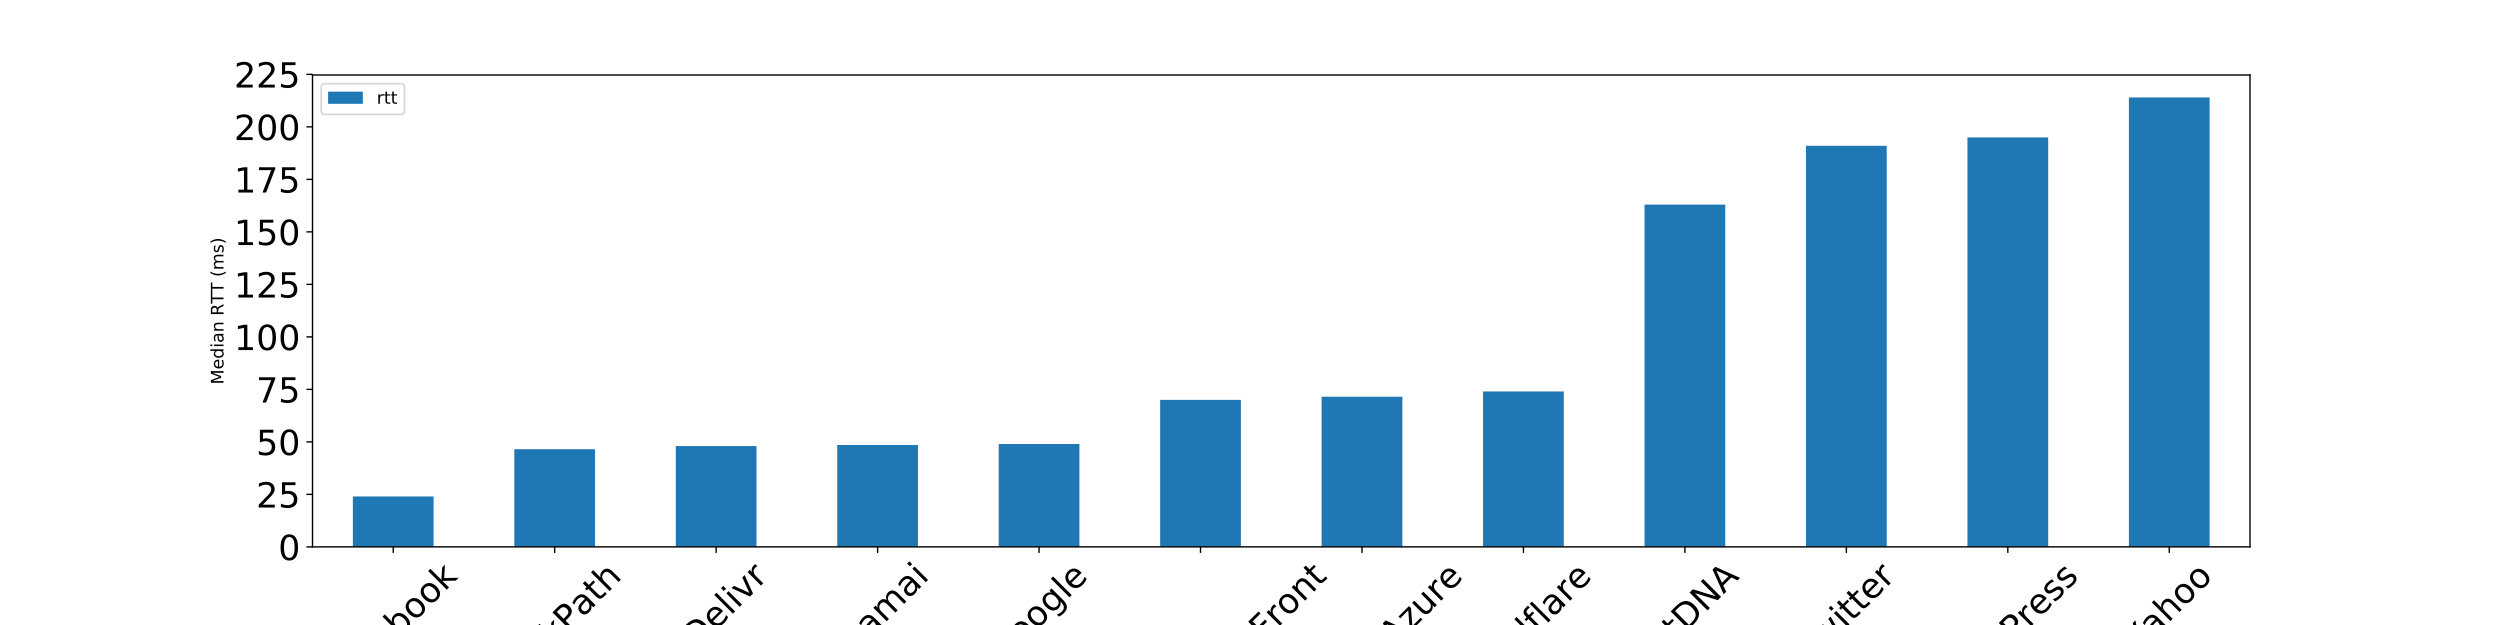
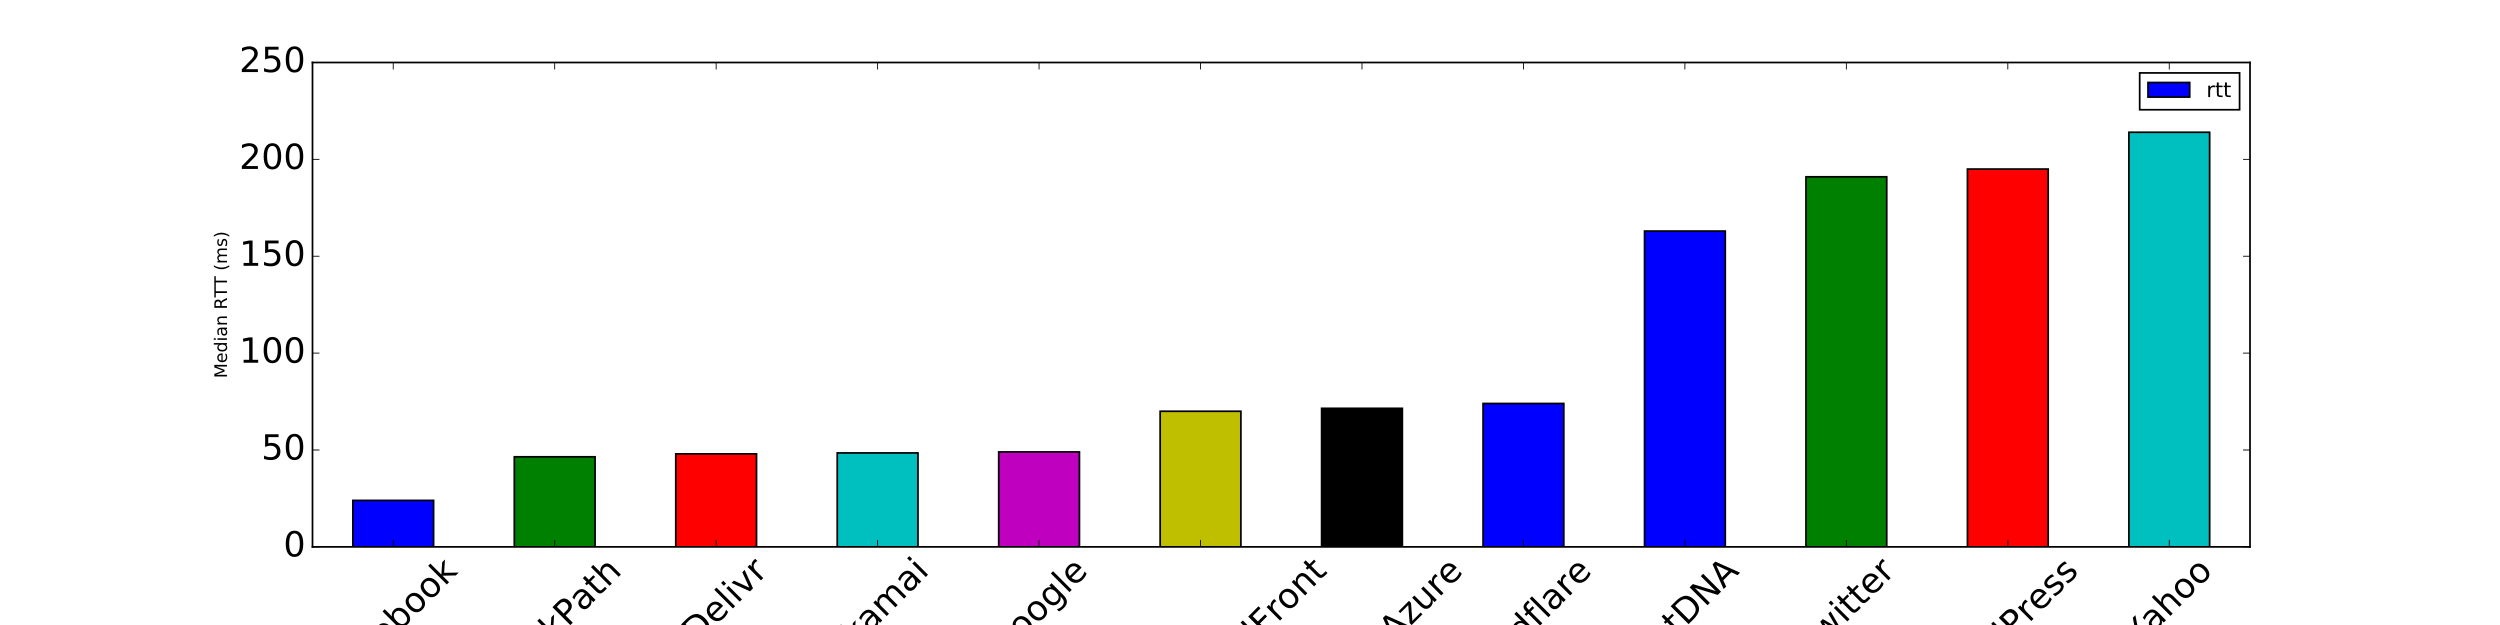
<svg xmlns="http://www.w3.org/2000/svg" xmlns:xlink="http://www.w3.org/1999/xlink" height="360pt" version="1.1" viewBox="0 0 1440 360" width="1440pt">
  <defs>
    <style type="text/css">
*{stroke-linecap:butt;stroke-linejoin:round;}
  </style>
  </defs>
  <g id="figure_1">
    <g id="patch_1">
      <path d="M 0 360  L 1440 360  L 1440 0  L 0 0  z " style="fill:#ffffff;" />
    </g>
    <g id="axes_1">
      <g id="patch_2">
-         <path d="M 180 315  L 1296 315  L 1296 43.2  L 180 43.2  z " style="fill:#ffffff;" />
+         <path d="M 180 315  L 1296 315  L 1296 36  L 180 36  z " style="fill:#ffffff;" />
      </g>
      <g id="patch_3">
-         <path clip-path="url(#p5c8890a8bc)" d="M 203.25 315  L 249.75 315  L 249.75 285.969  L 203.25 285.969  z " style="fill:#1f77b4;" />
+         <path clip-path="url(#p0fa344b8fb)" d="M 203.25 315  L 249.75 315  L 249.75 288.216  L 203.25 288.216  z " style="fill:#0000ff;stroke:#000000;stroke-linejoin:miter;" />
      </g>
      <g id="patch_4">
-         <path clip-path="url(#p5c8890a8bc)" d="M 296.25 315  L 342.75 315  L 342.75 258.753  L 296.25 258.753  z " style="fill:#1f77b4;" />
+         <path clip-path="url(#p0fa344b8fb)" d="M 296.25 315  L 342.75 315  L 342.75 263.106  L 296.25 263.106  z " style="fill:#008000;stroke:#000000;stroke-linejoin:miter;" />
      </g>
      <g id="patch_5">
-         <path clip-path="url(#p5c8890a8bc)" d="M 389.25 315  L 435.75 315  L 435.75 256.939  L 389.25 256.939  z " style="fill:#1f77b4;" />
+         <path clip-path="url(#p0fa344b8fb)" d="M 389.25 315  L 435.75 315  L 435.75 261.432  L 389.25 261.432  z " style="fill:#ff0000;stroke:#000000;stroke-linejoin:miter;" />
      </g>
      <g id="patch_6">
-         <path clip-path="url(#p5c8890a8bc)" d="M 482.25 315  L 528.75 315  L 528.75 256.334  L 482.25 256.334  z " style="fill:#1f77b4;" />
+         <path clip-path="url(#p0fa344b8fb)" d="M 482.25 315  L 528.75 315  L 528.75 260.874  L 482.25 260.874  z " style="fill:#00bfbf;stroke:#000000;stroke-linejoin:miter;" />
      </g>
      <g id="patch_7">
-         <path clip-path="url(#p5c8890a8bc)" d="M 575.25 315  L 621.75 315  L 621.75 255.729  L 575.25 255.729  z " style="fill:#1f77b4;" />
+         <path clip-path="url(#p0fa344b8fb)" d="M 575.25 315  L 621.75 315  L 621.75 260.316  L 575.25 260.316  z " style="fill:#bf00bf;stroke:#000000;stroke-linejoin:miter;" />
      </g>
      <g id="patch_8">
-         <path clip-path="url(#p5c8890a8bc)" d="M 668.25 315  L 714.75 315  L 714.75 230.327  L 668.25 230.327  z " style="fill:#1f77b4;" />
+         <path clip-path="url(#p0fa344b8fb)" d="M 668.25 315  L 714.75 315  L 714.75 236.88  L 668.25 236.88  z " style="fill:#bfbf00;stroke:#000000;stroke-linejoin:miter;" />
      </g>
      <g id="patch_9">
-         <path clip-path="url(#p5c8890a8bc)" d="M 761.25 315  L 807.75 315  L 807.75 228.513  L 761.25 228.513  z " style="fill:#1f77b4;" />
+         <path clip-path="url(#p0fa344b8fb)" d="M 761.25 315  L 807.75 315  L 807.75 235.206  L 761.25 235.206  z " style="stroke:#000000;stroke-linejoin:miter;" />
      </g>
      <g id="patch_10">
-         <path clip-path="url(#p5c8890a8bc)" d="M 854.25 315  L 900.75 315  L 900.75 225.489  L 854.25 225.489  z " style="fill:#1f77b4;" />
+         <path clip-path="url(#p0fa344b8fb)" d="M 854.25 315  L 900.75 315  L 900.75 232.416  L 854.25 232.416  z " style="fill:#0000ff;stroke:#000000;stroke-linejoin:miter;" />
      </g>
      <g id="patch_11">
-         <path clip-path="url(#p5c8890a8bc)" d="M 947.25 315  L 993.75 315  L 993.75 117.833  L 947.25 117.833  z " style="fill:#1f77b4;" />
+         <path clip-path="url(#p0fa344b8fb)" d="M 947.25 315  L 993.75 315  L 993.75 133.092  L 947.25 133.092  z " style="fill:#0000ff;stroke:#000000;stroke-linejoin:miter;" />
      </g>
      <g id="patch_12">
-         <path clip-path="url(#p5c8890a8bc)" d="M 1040.25 315  L 1086.75 315  L 1086.75 83.964  L 1040.25 83.964  z " style="fill:#1f77b4;" />
+         <path clip-path="url(#p0fa344b8fb)" d="M 1040.25 315  L 1086.75 315  L 1086.75 101.844  L 1040.25 101.844  z " style="fill:#008000;stroke:#000000;stroke-linejoin:miter;" />
      </g>
      <g id="patch_13">
-         <path clip-path="url(#p5c8890a8bc)" d="M 1133.25 315  L 1179.75 315  L 1179.75 79.126  L 1133.25 79.126  z " style="fill:#1f77b4;" />
+         <path clip-path="url(#p0fa344b8fb)" d="M 1133.25 315  L 1179.75 315  L 1179.75 97.38  L 1133.25 97.38  z " style="fill:#ff0000;stroke:#000000;stroke-linejoin:miter;" />
      </g>
      <g id="patch_14">
-         <path clip-path="url(#p5c8890a8bc)" d="M 1226.25 315  L 1272.75 315  L 1272.75 56.143  L 1226.25 56.143  z " style="fill:#1f77b4;" />
+         <path clip-path="url(#p0fa344b8fb)" d="M 1226.25 315  L 1272.75 315  L 1272.75 76.176  L 1226.25 76.176  z " style="fill:#00bfbf;stroke:#000000;stroke-linejoin:miter;" />
+       </g>
+       <g id="patch_15">
+         <path d="M 180 315  L 180 36  " style="fill:none;stroke:#000000;stroke-linecap:square;stroke-linejoin:miter;" />
+       </g>
+       <g id="patch_16">
+         <path d="M 1296 315  L 1296 36  " style="fill:none;stroke:#000000;stroke-linecap:square;stroke-linejoin:miter;" />
+       </g>
+       <g id="patch_17">
+         <path d="M 180 315  L 1296 315  " style="fill:none;stroke:#000000;stroke-linecap:square;stroke-linejoin:miter;" />
+       </g>
+       <g id="patch_18">
+         <path d="M 180 36  L 1296 36  " style="fill:none;stroke:#000000;stroke-linecap:square;stroke-linejoin:miter;" />
      </g>
      <g id="matplotlib.axis_1">
        <g id="xtick_1">
          <g id="line2d_1">
            <defs>
-               <path d="M 0 0  L 0 3.5  " id="m770027a06d" style="stroke:#000000;stroke-width:0.8;" />
-             </defs>
-             <g>
-               <use style="stroke:#000000;stroke-width:0.8;" x="226.5" xlink:href="#m770027a06d" y="315" />
+               <path d="M 0 0  L 0 -4  " id="m4bb82f5035" style="stroke:#000000;stroke-width:0.5;" />
+             </defs>
+             <g>
+               <use style="stroke:#000000;stroke-width:0.5;" x="226.5" xlink:href="#m4bb82f5035" y="315" />
+             </g>
+           </g>
+           <g id="line2d_2">
+             <defs>
+               <path d="M 0 0  L 0 4  " id="mad90825316" style="stroke:#000000;stroke-width:0.5;" />
+             </defs>
+             <g>
+               <use style="stroke:#000000;stroke-width:0.5;" x="226.5" xlink:href="#mad90825316" y="36" />
            </g>
          </g>
          <g id="text_1">
            <defs>
              <path d="M 9.812 72.906  L 51.703 72.906  L 51.703 64.594  L 19.672 64.594  L 19.672 43.109  L 48.578 43.109  L 48.578 34.812  L 19.672 34.812  L 19.672 0  L 9.812 0  z " id="DejaVuSans-46" />
              <path d="M 34.281 27.484  Q 23.391 27.484 19.188 25  Q 14.984 22.516 14.984 16.5  Q 14.984 11.719 18.141 8.906  Q 21.297 6.109 26.703 6.109  Q 34.188 6.109 38.703 11.406  Q 43.219 16.703 43.219 25.484  L 43.219 27.484  z M 52.203 31.203  L 52.203 0  L 43.219 0  L 43.219 8.297  Q 40.141 3.328 35.547 0.953  Q 30.953 -1.422 24.312 -1.422  Q 15.922 -1.422 10.953 3.297  Q 6 8.016 6 15.922  Q 6 25.141 12.172 29.828  Q 18.359 34.516 30.609 34.516  L 43.219 34.516  L 43.219 35.406  Q 43.219 41.609 39.141 45  Q 35.062 48.391 27.688 48.391  Q 23 48.391 18.547 47.266  Q 14.109 46.141 10.016 43.891  L 10.016 52.203  Q 14.938 54.109 19.578 55.047  Q 24.219 56 28.609 56  Q 40.484 56 46.344 49.844  Q 52.203 43.703 52.203 31.203  z " id="DejaVuSans-61" />
              <path d="M 48.781 52.594  L 48.781 44.188  Q 44.969 46.297 41.141 47.344  Q 37.312 48.391 33.406 48.391  Q 24.656 48.391 19.812 42.844  Q 14.984 37.312 14.984 27.297  Q 14.984 17.281 19.812 11.734  Q 24.656 6.203 33.406 6.203  Q 37.312 6.203 41.141 7.25  Q 44.969 8.297 48.781 10.406  L 48.781 2.094  Q 45.016 0.344 40.984 -0.531  Q 36.969 -1.422 32.422 -1.422  Q 20.062 -1.422 12.781 6.344  Q 5.516 14.109 5.516 27.297  Q 5.516 40.672 12.859 48.328  Q 20.219 56 33.016 56  Q 37.156 56 41.109 55.141  Q 45.062 54.297 48.781 52.594  z " id="DejaVuSans-63" />
              <path d="M 56.203 29.594  L 56.203 25.203  L 14.891 25.203  Q 15.484 15.922 20.484 11.062  Q 25.484 6.203 34.422 6.203  Q 39.594 6.203 44.453 7.469  Q 49.312 8.734 54.109 11.281  L 54.109 2.781  Q 49.266 0.734 44.188 -0.344  Q 39.109 -1.422 33.891 -1.422  Q 20.797 -1.422 13.156 6.188  Q 5.516 13.812 5.516 26.812  Q 5.516 40.234 12.766 48.109  Q 20.016 56 32.328 56  Q 43.359 56 49.781 48.891  Q 56.203 41.797 56.203 29.594  z M 47.219 32.234  Q 47.125 39.594 43.094 43.984  Q 39.062 48.391 32.422 48.391  Q 24.906 48.391 20.391 44.141  Q 15.875 39.891 15.188 32.172  z " id="DejaVuSans-65" />
              <path d="M 48.688 27.297  Q 48.688 37.203 44.609 42.844  Q 40.531 48.484 33.406 48.484  Q 26.266 48.484 22.188 42.844  Q 18.109 37.203 18.109 27.297  Q 18.109 17.391 22.188 11.75  Q 26.266 6.109 33.406 6.109  Q 40.531 6.109 44.609 11.75  Q 48.688 17.391 48.688 27.297  z M 18.109 46.391  Q 20.953 51.266 25.266 53.625  Q 29.594 56 35.594 56  Q 45.562 56 51.781 48.094  Q 58.016 40.188 58.016 27.297  Q 58.016 14.406 51.781 6.484  Q 45.562 -1.422 35.594 -1.422  Q 29.594 -1.422 25.266 0.953  Q 20.953 3.328 18.109 8.203  L 18.109 0  L 9.078 0  L 9.078 75.984  L 18.109 75.984  z " id="DejaVuSans-62" />
              <path d="M 30.609 48.391  Q 23.391 48.391 19.188 42.75  Q 14.984 37.109 14.984 27.297  Q 14.984 17.484 19.156 11.844  Q 23.344 6.203 30.609 6.203  Q 37.797 6.203 41.984 11.859  Q 46.188 17.531 46.188 27.297  Q 46.188 37.016 41.984 42.703  Q 37.797 48.391 30.609 48.391  z M 30.609 56  Q 42.328 56 49.016 48.375  Q 55.719 40.766 55.719 27.297  Q 55.719 13.875 49.016 6.219  Q 42.328 -1.422 30.609 -1.422  Q 18.844 -1.422 12.172 6.219  Q 5.516 13.875 5.516 27.297  Q 5.516 40.766 12.172 48.375  Q 18.844 56 30.609 56  z " id="DejaVuSans-6f" />
              <path d="M 9.078 75.984  L 18.109 75.984  L 18.109 31.109  L 44.922 54.688  L 56.391 54.688  L 27.391 29.109  L 57.625 0  L 45.906 0  L 18.109 26.703  L 18.109 0  L 9.078 0  z " id="DejaVuSans-6b" />
            </defs>
-             <g transform="translate(196.5363 400.4778)rotate(-45)scale(0.2 -0.2)">
+             <g transform="translate(196.5363 397.4778)rotate(-45)scale(0.2 -0.2)">
              <use xlink:href="#DejaVuSans-46" />
              <use x="57.379" xlink:href="#DejaVuSans-61" />
              <use x="118.658" xlink:href="#DejaVuSans-63" />
              <use x="173.639" xlink:href="#DejaVuSans-65" />
              <use x="235.162" xlink:href="#DejaVuSans-62" />
              <use x="298.639" xlink:href="#DejaVuSans-6f" />
              <use x="359.82" xlink:href="#DejaVuSans-6f" />
              <use x="421.002" xlink:href="#DejaVuSans-6b" />
            </g>
          </g>
        </g>
        <g id="xtick_2">
-           <g id="line2d_2">
-             <g>
-               <use style="stroke:#000000;stroke-width:0.8;" x="319.5" xlink:href="#m770027a06d" y="315" />
+           <g id="line2d_3">
+             <g>
+               <use style="stroke:#000000;stroke-width:0.5;" x="319.5" xlink:href="#m4bb82f5035" y="315" />
+             </g>
+           </g>
+           <g id="line2d_4">
+             <g>
+               <use style="stroke:#000000;stroke-width:0.5;" x="319.5" xlink:href="#mad90825316" y="36" />
            </g>
          </g>
          <g id="text_2">
            <defs>
              <path d="M 53.516 70.516  L 53.516 60.891  Q 47.906 63.578 42.922 64.891  Q 37.938 66.219 33.297 66.219  Q 25.25 66.219 20.875 63.094  Q 16.5 59.969 16.5 54.203  Q 16.5 49.359 19.406 46.891  Q 22.312 44.438 30.422 42.922  L 36.375 41.703  Q 47.406 39.594 52.656 34.297  Q 57.906 29 57.906 20.125  Q 57.906 9.516 50.797 4.047  Q 43.703 -1.422 29.984 -1.422  Q 24.812 -1.422 18.969 -0.25  Q 13.141 0.922 6.891 3.219  L 6.891 13.375  Q 12.891 10.016 18.656 8.297  Q 24.422 6.594 29.984 6.594  Q 38.422 6.594 43.016 9.906  Q 47.609 13.234 47.609 19.391  Q 47.609 24.75 44.312 27.781  Q 41.016 30.812 33.5 32.328  L 27.484 33.5  Q 16.453 35.688 11.516 40.375  Q 6.594 45.062 6.594 53.422  Q 6.594 63.094 13.406 68.656  Q 20.219 74.219 32.172 74.219  Q 37.312 74.219 42.625 73.281  Q 47.953 72.359 53.516 70.516  z " id="DejaVuSans-53" />
              <path d="M 18.312 70.219  L 18.312 54.688  L 36.812 54.688  L 36.812 47.703  L 18.312 47.703  L 18.312 18.016  Q 18.312 11.328 20.141 9.422  Q 21.969 7.516 27.594 7.516  L 36.812 7.516  L 36.812 0  L 27.594 0  Q 17.188 0 13.234 3.875  Q 9.281 7.766 9.281 18.016  L 9.281 47.703  L 2.688 47.703  L 2.688 54.688  L 9.281 54.688  L 9.281 70.219  z " id="DejaVuSans-74" />
              <path d="M 19.672 64.797  L 19.672 37.406  L 32.078 37.406  Q 38.969 37.406 42.719 40.969  Q 46.484 44.531 46.484 51.125  Q 46.484 57.672 42.719 61.234  Q 38.969 64.797 32.078 64.797  z M 9.812 72.906  L 32.078 72.906  Q 44.344 72.906 50.609 67.359  Q 56.891 61.812 56.891 51.125  Q 56.891 40.328 50.609 34.812  Q 44.344 29.297 32.078 29.297  L 19.672 29.297  L 19.672 0  L 9.812 0  z " id="DejaVuSans-50" />
              <path d="M 54.891 33.016  L 54.891 0  L 45.906 0  L 45.906 32.719  Q 45.906 40.484 42.875 44.328  Q 39.844 48.188 33.797 48.188  Q 26.516 48.188 22.312 43.547  Q 18.109 38.922 18.109 30.906  L 18.109 0  L 9.078 0  L 9.078 75.984  L 18.109 75.984  L 18.109 46.188  Q 21.344 51.125 25.703 53.562  Q 30.078 56 35.797 56  Q 45.219 56 50.047 50.172  Q 54.891 44.344 54.891 33.016  z " id="DejaVuSans-68" />
            </defs>
-             <g transform="translate(287.9796 403.5913)rotate(-45)scale(0.2 -0.2)">
+             <g transform="translate(287.9796 400.5913)rotate(-45)scale(0.2 -0.2)">
              <use xlink:href="#DejaVuSans-53" />
              <use x="63.477" xlink:href="#DejaVuSans-74" />
              <use x="102.686" xlink:href="#DejaVuSans-61" />
              <use x="163.965" xlink:href="#DejaVuSans-63" />
              <use x="218.945" xlink:href="#DejaVuSans-6b" />
              <use x="276.855" xlink:href="#DejaVuSans-50" />
              <use x="337.096" xlink:href="#DejaVuSans-61" />
              <use x="398.375" xlink:href="#DejaVuSans-74" />
              <use x="437.584" xlink:href="#DejaVuSans-68" />
            </g>
          </g>
        </g>
        <g id="xtick_3">
-           <g id="line2d_3">
-             <g>
-               <use style="stroke:#000000;stroke-width:0.8;" x="412.5" xlink:href="#m770027a06d" y="315" />
+           <g id="line2d_5">
+             <g>
+               <use style="stroke:#000000;stroke-width:0.5;" x="412.5" xlink:href="#m4bb82f5035" y="315" />
+             </g>
+           </g>
+           <g id="line2d_6">
+             <g>
+               <use style="stroke:#000000;stroke-width:0.5;" x="412.5" xlink:href="#mad90825316" y="36" />
            </g>
          </g>
          <g id="text_3">
            <defs>
              <path d="M 9.422 54.688  L 18.406 54.688  L 18.406 -0.984  Q 18.406 -11.422 14.422 -16.109  Q 10.453 -20.797 1.609 -20.797  L -1.812 -20.797  L -1.812 -13.188  L 0.594 -13.188  Q 5.719 -13.188 7.562 -10.812  Q 9.422 -8.453 9.422 -0.984  z M 9.422 75.984  L 18.406 75.984  L 18.406 64.594  L 9.422 64.594  z " id="DejaVuSans-6a" />
              <path d="M 44.281 53.078  L 44.281 44.578  Q 40.484 46.531 36.375 47.5  Q 32.281 48.484 27.875 48.484  Q 21.188 48.484 17.844 46.438  Q 14.5 44.391 14.5 40.281  Q 14.5 37.156 16.891 35.375  Q 19.281 33.594 26.516 31.984  L 29.594 31.297  Q 39.156 29.25 43.188 25.516  Q 47.219 21.781 47.219 15.094  Q 47.219 7.469 41.188 3.016  Q 35.156 -1.422 24.609 -1.422  Q 20.219 -1.422 15.453 -0.562  Q 10.688 0.297 5.422 2  L 5.422 11.281  Q 10.406 8.688 15.234 7.391  Q 20.062 6.109 24.812 6.109  Q 31.156 6.109 34.562 8.281  Q 37.984 10.453 37.984 14.406  Q 37.984 18.062 35.516 20.016  Q 33.062 21.969 24.703 23.781  L 21.578 24.516  Q 13.234 26.266 9.516 29.906  Q 5.812 33.547 5.812 39.891  Q 5.812 47.609 11.281 51.797  Q 16.75 56 26.812 56  Q 31.781 56 36.172 55.266  Q 40.578 54.547 44.281 53.078  z " id="DejaVuSans-73" />
              <path d="M 19.672 64.797  L 19.672 8.109  L 31.594 8.109  Q 46.688 8.109 53.688 14.938  Q 60.688 21.781 60.688 36.531  Q 60.688 51.172 53.688 57.984  Q 46.688 64.797 31.594 64.797  z M 9.812 72.906  L 30.078 72.906  Q 51.266 72.906 61.172 64.094  Q 71.094 55.281 71.094 36.531  Q 71.094 17.672 61.125 8.828  Q 51.172 0 30.078 0  L 9.812 0  z " id="DejaVuSans-44" />
              <path d="M 9.422 75.984  L 18.406 75.984  L 18.406 0  L 9.422 0  z " id="DejaVuSans-6c" />
              <path d="M 9.422 54.688  L 18.406 54.688  L 18.406 0  L 9.422 0  z M 9.422 75.984  L 18.406 75.984  L 18.406 64.594  L 9.422 64.594  z " id="DejaVuSans-69" />
              <path d="M 2.984 54.688  L 12.5 54.688  L 29.594 8.797  L 46.688 54.688  L 56.203 54.688  L 35.688 0  L 23.484 0  z " id="DejaVuSans-76" />
              <path d="M 41.109 46.297  Q 39.594 47.172 37.812 47.578  Q 36.031 48 33.891 48  Q 26.266 48 22.188 43.047  Q 18.109 38.094 18.109 28.812  L 18.109 0  L 9.078 0  L 9.078 54.688  L 18.109 54.688  L 18.109 46.188  Q 20.953 51.172 25.484 53.578  Q 30.031 56 36.531 56  Q 37.453 56 38.578 55.875  Q 39.703 55.766 41.062 55.516  z " id="DejaVuSans-72" />
            </defs>
-             <g transform="translate(389.9378 385.675)rotate(-45)scale(0.2 -0.2)">
+             <g transform="translate(389.9378 382.675)rotate(-45)scale(0.2 -0.2)">
              <use xlink:href="#DejaVuSans-6a" />
              <use x="27.783" xlink:href="#DejaVuSans-73" />
              <use x="79.883" xlink:href="#DejaVuSans-44" />
              <use x="156.885" xlink:href="#DejaVuSans-65" />
              <use x="218.408" xlink:href="#DejaVuSans-6c" />
              <use x="246.191" xlink:href="#DejaVuSans-69" />
              <use x="273.975" xlink:href="#DejaVuSans-76" />
              <use x="333.154" xlink:href="#DejaVuSans-72" />
            </g>
          </g>
        </g>
        <g id="xtick_4">
-           <g id="line2d_4">
-             <g>
-               <use style="stroke:#000000;stroke-width:0.8;" x="505.5" xlink:href="#m770027a06d" y="315" />
+           <g id="line2d_7">
+             <g>
+               <use style="stroke:#000000;stroke-width:0.5;" x="505.5" xlink:href="#m4bb82f5035" y="315" />
+             </g>
+           </g>
+           <g id="line2d_8">
+             <g>
+               <use style="stroke:#000000;stroke-width:0.5;" x="505.5" xlink:href="#mad90825316" y="36" />
            </g>
          </g>
          <g id="text_4">
            <defs>
              <path d="M 34.188 63.188  L 20.797 26.906  L 47.609 26.906  z M 28.609 72.906  L 39.797 72.906  L 67.578 0  L 57.328 0  L 50.688 18.703  L 17.828 18.703  L 11.188 0  L 0.781 0  z " id="DejaVuSans-41" />
              <path d="M 52 44.188  Q 55.375 50.25 60.062 53.125  Q 64.75 56 71.094 56  Q 79.641 56 84.281 50.016  Q 88.922 44.047 88.922 33.016  L 88.922 0  L 79.891 0  L 79.891 32.719  Q 79.891 40.578 77.094 44.375  Q 74.312 48.188 68.609 48.188  Q 61.625 48.188 57.562 43.547  Q 53.516 38.922 53.516 30.906  L 53.516 0  L 44.484 0  L 44.484 32.719  Q 44.484 40.625 41.703 44.406  Q 38.922 48.188 33.109 48.188  Q 26.219 48.188 22.156 43.531  Q 18.109 38.875 18.109 30.906  L 18.109 0  L 9.078 0  L 9.078 54.688  L 18.109 54.688  L 18.109 46.188  Q 21.188 51.219 25.484 53.609  Q 29.781 56 35.688 56  Q 41.656 56 45.828 52.969  Q 50 49.953 52 44.188  z " id="DejaVuSans-6d" />
            </defs>
-             <g transform="translate(482.9532 385.644)rotate(-45)scale(0.2 -0.2)">
+             <g transform="translate(482.9532 382.644)rotate(-45)scale(0.2 -0.2)">
              <use xlink:href="#DejaVuSans-41" />
              <use x="68.408" xlink:href="#DejaVuSans-6b" />
              <use x="126.303" xlink:href="#DejaVuSans-61" />
              <use x="187.582" xlink:href="#DejaVuSans-6d" />
              <use x="284.994" xlink:href="#DejaVuSans-61" />
              <use x="346.273" xlink:href="#DejaVuSans-69" />
            </g>
          </g>
        </g>
        <g id="xtick_5">
-           <g id="line2d_5">
-             <g>
-               <use style="stroke:#000000;stroke-width:0.8;" x="598.5" xlink:href="#m770027a06d" y="315" />
+           <g id="line2d_9">
+             <g>
+               <use style="stroke:#000000;stroke-width:0.5;" x="598.5" xlink:href="#m4bb82f5035" y="315" />
+             </g>
+           </g>
+           <g id="line2d_10">
+             <g>
+               <use style="stroke:#000000;stroke-width:0.5;" x="598.5" xlink:href="#mad90825316" y="36" />
            </g>
          </g>
          <g id="text_5">
            <defs>
              <path d="M 59.516 10.406  L 59.516 29.984  L 43.406 29.984  L 43.406 38.094  L 69.281 38.094  L 69.281 6.781  Q 63.578 2.734 56.688 0.656  Q 49.812 -1.422 42 -1.422  Q 24.906 -1.422 15.25 8.562  Q 5.609 18.562 5.609 36.375  Q 5.609 54.25 15.25 64.234  Q 24.906 74.219 42 74.219  Q 49.125 74.219 55.547 72.453  Q 61.969 70.703 67.391 67.281  L 67.391 56.781  Q 61.922 61.422 55.766 63.766  Q 49.609 66.109 42.828 66.109  Q 29.438 66.109 22.719 58.641  Q 16.016 51.172 16.016 36.375  Q 16.016 21.625 22.719 14.156  Q 29.438 6.688 42.828 6.688  Q 48.047 6.688 52.141 7.594  Q 56.25 8.5 59.516 10.406  z " id="DejaVuSans-47" />
              <path d="M 45.406 27.984  Q 45.406 37.75 41.375 43.109  Q 37.359 48.484 30.078 48.484  Q 22.859 48.484 18.828 43.109  Q 14.797 37.75 14.797 27.984  Q 14.797 18.266 18.828 12.891  Q 22.859 7.516 30.078 7.516  Q 37.359 7.516 41.375 12.891  Q 45.406 18.266 45.406 27.984  z M 54.391 6.781  Q 54.391 -7.172 48.188 -13.984  Q 42 -20.797 29.203 -20.797  Q 24.469 -20.797 20.266 -20.094  Q 16.062 -19.391 12.109 -17.922  L 12.109 -9.188  Q 16.062 -11.328 19.922 -12.344  Q 23.781 -13.375 27.781 -13.375  Q 36.625 -13.375 41.016 -8.766  Q 45.406 -4.156 45.406 5.172  L 45.406 9.625  Q 42.625 4.781 38.281 2.391  Q 33.938 0 27.875 0  Q 17.828 0 11.672 7.656  Q 5.516 15.328 5.516 27.984  Q 5.516 40.672 11.672 48.328  Q 17.828 56 27.875 56  Q 33.938 56 38.281 53.609  Q 42.625 51.219 45.406 46.391  L 45.406 54.688  L 54.391 54.688  z " id="DejaVuSans-67" />
            </defs>
-             <g transform="translate(577.4658 382.6189)rotate(-45)scale(0.2 -0.2)">
+             <g transform="translate(577.4658 379.6189)rotate(-45)scale(0.2 -0.2)">
              <use xlink:href="#DejaVuSans-47" />
              <use x="77.49" xlink:href="#DejaVuSans-6f" />
              <use x="138.672" xlink:href="#DejaVuSans-6f" />
              <use x="199.854" xlink:href="#DejaVuSans-67" />
              <use x="263.33" xlink:href="#DejaVuSans-6c" />
              <use x="291.113" xlink:href="#DejaVuSans-65" />
            </g>
          </g>
        </g>
        <g id="xtick_6">
-           <g id="line2d_6">
-             <g>
-               <use style="stroke:#000000;stroke-width:0.8;" x="691.5" xlink:href="#m770027a06d" y="315" />
+           <g id="line2d_11">
+             <g>
+               <use style="stroke:#000000;stroke-width:0.5;" x="691.5" xlink:href="#m4bb82f5035" y="315" />
+             </g>
+           </g>
+           <g id="line2d_12">
+             <g>
+               <use style="stroke:#000000;stroke-width:0.5;" x="691.5" xlink:href="#mad90825316" y="36" />
            </g>
          </g>
          <g id="text_6">
            <defs>
              <path d="M 5.516 54.688  L 48.188 54.688  L 48.188 46.484  L 14.406 7.172  L 48.188 7.172  L 48.188 0  L 4.297 0  L 4.297 8.203  L 38.094 47.516  L 5.516 47.516  z " id="DejaVuSans-7a" />
              <path d="M 54.891 33.016  L 54.891 0  L 45.906 0  L 45.906 32.719  Q 45.906 40.484 42.875 44.328  Q 39.844 48.188 33.797 48.188  Q 26.516 48.188 22.312 43.547  Q 18.109 38.922 18.109 30.906  L 18.109 0  L 9.078 0  L 9.078 54.688  L 18.109 54.688  L 18.109 46.188  Q 21.344 51.125 25.703 53.562  Q 30.078 56 35.797 56  Q 45.219 56 50.047 50.172  Q 54.891 44.344 54.891 33.016  z " id="DejaVuSans-6e" />
              <path id="DejaVuSans-20" />
              <path d="M 64.406 67.281  L 64.406 56.891  Q 59.422 61.531 53.781 63.812  Q 48.141 66.109 41.797 66.109  Q 29.297 66.109 22.656 58.469  Q 16.016 50.828 16.016 36.375  Q 16.016 21.969 22.656 14.328  Q 29.297 6.688 41.797 6.688  Q 48.141 6.688 53.781 8.984  Q 59.422 11.281 64.406 15.922  L 64.406 5.609  Q 59.234 2.094 53.438 0.328  Q 47.656 -1.422 41.219 -1.422  Q 24.656 -1.422 15.125 8.703  Q 5.609 18.844 5.609 36.375  Q 5.609 53.953 15.125 64.078  Q 24.656 74.219 41.219 74.219  Q 47.75 74.219 53.531 72.484  Q 59.328 70.75 64.406 67.281  z " id="DejaVuSans-43" />
              <path d="M 8.5 21.578  L 8.5 54.688  L 17.484 54.688  L 17.484 21.922  Q 17.484 14.156 20.5 10.266  Q 23.531 6.391 29.594 6.391  Q 36.859 6.391 41.078 11.031  Q 45.312 15.672 45.312 23.688  L 45.312 54.688  L 54.297 54.688  L 54.297 0  L 45.312 0  L 45.312 8.406  Q 42.047 3.422 37.719 1  Q 33.406 -1.422 27.688 -1.422  Q 18.266 -1.422 13.375 4.438  Q 8.5 10.297 8.5 21.578  z M 31.109 56  z " id="DejaVuSans-75" />
              <path d="M 45.406 46.391  L 45.406 75.984  L 54.391 75.984  L 54.391 0  L 45.406 0  L 45.406 8.203  Q 42.578 3.328 38.25 0.953  Q 33.938 -1.422 27.875 -1.422  Q 17.969 -1.422 11.734 6.484  Q 5.516 14.406 5.516 27.297  Q 5.516 40.188 11.734 48.094  Q 17.969 56 27.875 56  Q 33.938 56 38.25 53.625  Q 42.578 51.266 45.406 46.391  z M 14.797 27.297  Q 14.797 17.391 18.875 11.75  Q 22.953 6.109 30.078 6.109  Q 37.203 6.109 41.297 11.75  Q 45.406 17.391 45.406 27.297  Q 45.406 37.203 41.297 42.844  Q 37.203 48.484 30.078 48.484  Q 22.953 48.484 18.875 42.844  Q 14.797 37.203 14.797 27.297  z " id="DejaVuSans-64" />
            </defs>
-             <g transform="translate(625.8352 471.8801)rotate(-45)scale(0.2 -0.2)">
+             <g transform="translate(625.8352 468.8801)rotate(-45)scale(0.2 -0.2)">
              <use xlink:href="#DejaVuSans-41" />
              <use x="68.408" xlink:href="#DejaVuSans-6d" />
              <use x="165.82" xlink:href="#DejaVuSans-61" />
              <use x="227.1" xlink:href="#DejaVuSans-7a" />
              <use x="279.59" xlink:href="#DejaVuSans-6f" />
              <use x="340.771" xlink:href="#DejaVuSans-6e" />
              <use x="404.15" xlink:href="#DejaVuSans-20" />
              <use x="435.938" xlink:href="#DejaVuSans-43" />
              <use x="505.762" xlink:href="#DejaVuSans-6c" />
              <use x="533.545" xlink:href="#DejaVuSans-6f" />
              <use x="594.727" xlink:href="#DejaVuSans-75" />
              <use x="658.105" xlink:href="#DejaVuSans-64" />
              <use x="721.582" xlink:href="#DejaVuSans-46" />
              <use x="778.992" xlink:href="#DejaVuSans-72" />
              <use x="820.074" xlink:href="#DejaVuSans-6f" />
              <use x="881.256" xlink:href="#DejaVuSans-6e" />
              <use x="944.635" xlink:href="#DejaVuSans-74" />
            </g>
          </g>
        </g>
        <g id="xtick_7">
-           <g id="line2d_7">
-             <g>
-               <use style="stroke:#000000;stroke-width:0.8;" x="784.5" xlink:href="#m770027a06d" y="315" />
+           <g id="line2d_13">
+             <g>
+               <use style="stroke:#000000;stroke-width:0.5;" x="784.5" xlink:href="#m4bb82f5035" y="315" />
+             </g>
+           </g>
+           <g id="line2d_14">
+             <g>
+               <use style="stroke:#000000;stroke-width:0.5;" x="784.5" xlink:href="#mad90825316" y="36" />
            </g>
          </g>
          <g id="text_7">
            <defs>
              <path d="M 9.812 72.906  L 24.516 72.906  L 43.109 23.297  L 61.812 72.906  L 76.516 72.906  L 76.516 0  L 66.891 0  L 66.891 64.016  L 48.094 14.016  L 38.188 14.016  L 19.391 64.016  L 19.391 0  L 9.812 0  z " id="DejaVuSans-4d" />
              <path d="M 37.109 75.984  L 37.109 68.5  L 28.516 68.5  Q 23.688 68.5 21.797 66.547  Q 19.922 64.594 19.922 59.516  L 19.922 54.688  L 34.719 54.688  L 34.719 47.703  L 19.922 47.703  L 19.922 0  L 10.891 0  L 10.891 47.703  L 2.297 47.703  L 2.297 54.688  L 10.891 54.688  L 10.891 58.5  Q 10.891 67.625 15.141 71.797  Q 19.391 75.984 28.609 75.984  z " id="DejaVuSans-66" />
            </defs>
-             <g transform="translate(733.4149 442.7208)rotate(-45)scale(0.2 -0.2)">
+             <g transform="translate(733.4149 439.7208)rotate(-45)scale(0.2 -0.2)">
              <use xlink:href="#DejaVuSans-4d" />
              <use x="86.279" xlink:href="#DejaVuSans-69" />
              <use x="114.062" xlink:href="#DejaVuSans-63" />
              <use x="169.043" xlink:href="#DejaVuSans-72" />
              <use x="210.125" xlink:href="#DejaVuSans-6f" />
              <use x="271.307" xlink:href="#DejaVuSans-73" />
              <use x="323.406" xlink:href="#DejaVuSans-6f" />
              <use x="384.588" xlink:href="#DejaVuSans-66" />
              <use x="419.777" xlink:href="#DejaVuSans-74" />
              <use x="458.986" xlink:href="#DejaVuSans-20" />
              <use x="490.773" xlink:href="#DejaVuSans-41" />
              <use x="559.182" xlink:href="#DejaVuSans-7a" />
              <use x="611.672" xlink:href="#DejaVuSans-75" />
              <use x="675.051" xlink:href="#DejaVuSans-72" />
              <use x="716.133" xlink:href="#DejaVuSans-65" />
            </g>
          </g>
        </g>
        <g id="xtick_8">
-           <g id="line2d_8">
-             <g>
-               <use style="stroke:#000000;stroke-width:0.8;" x="877.5" xlink:href="#m770027a06d" y="315" />
+           <g id="line2d_15">
+             <g>
+               <use style="stroke:#000000;stroke-width:0.5;" x="877.5" xlink:href="#m4bb82f5035" y="315" />
+             </g>
+           </g>
+           <g id="line2d_16">
+             <g>
+               <use style="stroke:#000000;stroke-width:0.5;" x="877.5" xlink:href="#mad90825316" y="36" />
            </g>
          </g>
          <g id="text_8">
-             <g transform="translate(845.1609 405.2287)rotate(-45)scale(0.2 -0.2)">
+             <g transform="translate(845.1609 402.2287)rotate(-45)scale(0.2 -0.2)">
              <use xlink:href="#DejaVuSans-43" />
              <use x="69.824" xlink:href="#DejaVuSans-6c" />
              <use x="97.607" xlink:href="#DejaVuSans-6f" />
              <use x="158.789" xlink:href="#DejaVuSans-75" />
              <use x="222.168" xlink:href="#DejaVuSans-64" />
              <use x="285.645" xlink:href="#DejaVuSans-66" />
              <use x="320.85" xlink:href="#DejaVuSans-6c" />
              <use x="348.633" xlink:href="#DejaVuSans-61" />
              <use x="409.912" xlink:href="#DejaVuSans-72" />
              <use x="450.994" xlink:href="#DejaVuSans-65" />
            </g>
          </g>
        </g>
        <g id="xtick_9">
-           <g id="line2d_9">
-             <g>
-               <use style="stroke:#000000;stroke-width:0.8;" x="970.5" xlink:href="#m770027a06d" y="315" />
+           <g id="line2d_17">
+             <g>
+               <use style="stroke:#000000;stroke-width:0.5;" x="970.5" xlink:href="#m4bb82f5035" y="315" />
+             </g>
+           </g>
+           <g id="line2d_18">
+             <g>
+               <use style="stroke:#000000;stroke-width:0.5;" x="970.5" xlink:href="#mad90825316" y="36" />
            </g>
          </g>
          <g id="text_9">
            <defs>
              <path d="M 9.812 72.906  L 23.094 72.906  L 55.422 11.922  L 55.422 72.906  L 64.984 72.906  L 64.984 0  L 51.703 0  L 19.391 60.984  L 19.391 0  L 9.812 0  z " id="DejaVuSans-4e" />
            </defs>
-             <g transform="translate(946.4175 388.7155)rotate(-45)scale(0.2 -0.2)">
+             <g transform="translate(946.4175 385.7155)rotate(-45)scale(0.2 -0.2)">
              <use xlink:href="#DejaVuSans-4e" />
              <use x="74.805" xlink:href="#DejaVuSans-65" />
              <use x="136.328" xlink:href="#DejaVuSans-74" />
              <use x="175.537" xlink:href="#DejaVuSans-44" />
              <use x="252.539" xlink:href="#DejaVuSans-4e" />
              <use x="327.344" xlink:href="#DejaVuSans-41" />
            </g>
          </g>
        </g>
        <g id="xtick_10">
-           <g id="line2d_10">
-             <g>
-               <use style="stroke:#000000;stroke-width:0.8;" x="1063.5" xlink:href="#m770027a06d" y="315" />
+           <g id="line2d_19">
+             <g>
+               <use style="stroke:#000000;stroke-width:0.5;" x="1063.5" xlink:href="#m4bb82f5035" y="315" />
+             </g>
+           </g>
+           <g id="line2d_20">
+             <g>
+               <use style="stroke:#000000;stroke-width:0.5;" x="1063.5" xlink:href="#mad90825316" y="36" />
            </g>
          </g>
          <g id="text_10">
            <defs>
              <path d="M -0.297 72.906  L 61.375 72.906  L 61.375 64.594  L 35.5 64.594  L 35.5 0  L 25.594 0  L 25.594 64.594  L -0.297 64.594  z " id="DejaVuSans-54" />
              <path d="M 4.203 54.688  L 13.188 54.688  L 24.422 12.016  L 35.594 54.688  L 46.188 54.688  L 57.422 12.016  L 68.609 54.688  L 77.594 54.688  L 63.281 0  L 52.688 0  L 40.922 44.828  L 29.109 0  L 18.5 0  z " id="DejaVuSans-77" />
            </defs>
-             <g transform="translate(1042.552 382.4466)rotate(-45)scale(0.2 -0.2)">
+             <g transform="translate(1042.552 379.4466)rotate(-45)scale(0.2 -0.2)">
              <use xlink:href="#DejaVuSans-54" />
              <use x="60.834" xlink:href="#DejaVuSans-77" />
              <use x="142.621" xlink:href="#DejaVuSans-69" />
              <use x="170.404" xlink:href="#DejaVuSans-74" />
              <use x="209.613" xlink:href="#DejaVuSans-74" />
              <use x="248.822" xlink:href="#DejaVuSans-65" />
              <use x="310.346" xlink:href="#DejaVuSans-72" />
            </g>
          </g>
        </g>
        <g id="xtick_11">
-           <g id="line2d_11">
-             <g>
-               <use style="stroke:#000000;stroke-width:0.8;" x="1156.5" xlink:href="#m770027a06d" y="315" />
+           <g id="line2d_21">
+             <g>
+               <use style="stroke:#000000;stroke-width:0.5;" x="1156.5" xlink:href="#m4bb82f5035" y="315" />
+             </g>
+           </g>
+           <g id="line2d_22">
+             <g>
+               <use style="stroke:#000000;stroke-width:0.5;" x="1156.5" xlink:href="#mad90825316" y="36" />
            </g>
          </g>
          <g id="text_11">
            <defs>
              <path d="M 3.328 72.906  L 13.281 72.906  L 28.609 11.281  L 43.891 72.906  L 54.984 72.906  L 70.312 11.281  L 85.594 72.906  L 95.609 72.906  L 77.297 0  L 64.891 0  L 49.516 63.281  L 33.984 0  L 21.578 0  z " id="DejaVuSans-57" />
            </defs>
-             <g transform="translate(1122.81 407.9312)rotate(-45)scale(0.2 -0.2)">
+             <g transform="translate(1122.81 404.9312)rotate(-45)scale(0.2 -0.2)">
              <use xlink:href="#DejaVuSans-57" />
              <use x="98.799" xlink:href="#DejaVuSans-6f" />
              <use x="159.98" xlink:href="#DejaVuSans-72" />
              <use x="201.078" xlink:href="#DejaVuSans-64" />
              <use x="264.555" xlink:href="#DejaVuSans-50" />
              <use x="324.842" xlink:href="#DejaVuSans-72" />
              <use x="365.924" xlink:href="#DejaVuSans-65" />
              <use x="427.447" xlink:href="#DejaVuSans-73" />
              <use x="479.547" xlink:href="#DejaVuSans-73" />
            </g>
          </g>
        </g>
        <g id="xtick_12">
-           <g id="line2d_12">
-             <g>
-               <use style="stroke:#000000;stroke-width:0.8;" x="1249.5" xlink:href="#m770027a06d" y="315" />
+           <g id="line2d_23">
+             <g>
+               <use style="stroke:#000000;stroke-width:0.5;" x="1249.5" xlink:href="#m4bb82f5035" y="315" />
+             </g>
+           </g>
+           <g id="line2d_24">
+             <g>
+               <use style="stroke:#000000;stroke-width:0.5;" x="1249.5" xlink:href="#mad90825316" y="36" />
            </g>
          </g>
          <g id="text_12">
            <defs>
              <path d="M -0.203 72.906  L 10.406 72.906  L 30.609 42.922  L 50.688 72.906  L 61.281 72.906  L 35.5 34.719  L 35.5 0  L 25.594 0  L 25.594 34.719  z " id="DejaVuSans-59" />
            </defs>
-             <g transform="translate(1231.63 376.2903)rotate(-45)scale(0.2 -0.2)">
+             <g transform="translate(1231.63 373.2903)rotate(-45)scale(0.2 -0.2)">
              <use xlink:href="#DejaVuSans-59" />
              <use x="60.881" xlink:href="#DejaVuSans-61" />
              <use x="122.16" xlink:href="#DejaVuSans-68" />
              <use x="185.539" xlink:href="#DejaVuSans-6f" />
              <use x="246.721" xlink:href="#DejaVuSans-6f" />
            </g>
          </g>
        </g>
        <g id="text_13">
-           <g transform="translate(701.9422 486.4197)scale(0.1 -0.1)">
+           <g transform="translate(701.9422 484.4197)scale(0.1 -0.1)">
            <use xlink:href="#DejaVuSans-43" />
            <use x="69.824" xlink:href="#DejaVuSans-44" />
            <use x="146.826" xlink:href="#DejaVuSans-4e" />
            <use x="221.631" xlink:href="#DejaVuSans-20" />
            <use x="253.418" xlink:href="#DejaVuSans-50" />
            <use x="313.705" xlink:href="#DejaVuSans-72" />
            <use x="354.787" xlink:href="#DejaVuSans-6f" />
            <use x="415.969" xlink:href="#DejaVuSans-76" />
            <use x="475.148" xlink:href="#DejaVuSans-69" />
            <use x="502.932" xlink:href="#DejaVuSans-64" />
            <use x="566.408" xlink:href="#DejaVuSans-65" />
            <use x="627.932" xlink:href="#DejaVuSans-72" />
            <use x="669.045" xlink:href="#DejaVuSans-73" />
          </g>
        </g>
      </g>
      <g id="matplotlib.axis_2">
        <g id="ytick_1">
-           <g id="line2d_13">
-             <defs>
-               <path d="M 0 0  L -3.5 0  " id="ma274849f03" style="stroke:#000000;stroke-width:0.8;" />
-             </defs>
-             <g>
-               <use style="stroke:#000000;stroke-width:0.8;" x="180" xlink:href="#ma274849f03" y="315" />
+           <g id="line2d_25">
+             <defs>
+               <path d="M 0 0  L 4 0  " id="m96cbc120a6" style="stroke:#000000;stroke-width:0.5;" />
+             </defs>
+             <g>
+               <use style="stroke:#000000;stroke-width:0.5;" x="180" xlink:href="#m96cbc120a6" y="315" />
+             </g>
+           </g>
+           <g id="line2d_26">
+             <defs>
+               <path d="M 0 0  L -4 0  " id="m91dc202bdf" style="stroke:#000000;stroke-width:0.5;" />
+             </defs>
+             <g>
+               <use style="stroke:#000000;stroke-width:0.5;" x="1296" xlink:href="#m91dc202bdf" y="315" />
            </g>
          </g>
          <g id="text_14">
            <defs>
              <path d="M 31.781 66.406  Q 24.172 66.406 20.328 58.906  Q 16.5 51.422 16.5 36.375  Q 16.5 21.391 20.328 13.891  Q 24.172 6.391 31.781 6.391  Q 39.453 6.391 43.281 13.891  Q 47.125 21.391 47.125 36.375  Q 47.125 51.422 43.281 58.906  Q 39.453 66.406 31.781 66.406  z M 31.781 74.219  Q 44.047 74.219 50.516 64.516  Q 56.984 54.828 56.984 36.375  Q 56.984 17.969 50.516 8.266  Q 44.047 -1.422 31.781 -1.422  Q 19.531 -1.422 13.062 8.266  Q 6.594 17.969 6.594 36.375  Q 6.594 54.828 13.062 64.516  Q 19.531 74.219 31.781 74.219  z " id="DejaVuSans-30" />
            </defs>
-             <g transform="translate(160.275 322.5984)scale(0.2 -0.2)">
+             <g transform="translate(163.275 320.5188)scale(0.2 -0.2)">
              <use xlink:href="#DejaVuSans-30" />
            </g>
          </g>
        </g>
        <g id="ytick_2">
-           <g id="line2d_14">
-             <g>
-               <use style="stroke:#000000;stroke-width:0.8;" x="180" xlink:href="#ma274849f03" y="284.76" />
+           <g id="line2d_27">
+             <g>
+               <use style="stroke:#000000;stroke-width:0.5;" x="180" xlink:href="#m96cbc120a6" y="259.2" />
+             </g>
+           </g>
+           <g id="line2d_28">
+             <g>
+               <use style="stroke:#000000;stroke-width:0.5;" x="1296" xlink:href="#m91dc202bdf" y="259.2" />
            </g>
          </g>
          <g id="text_15">
            <defs>
-               <path d="M 19.188 8.297  L 53.609 8.297  L 53.609 0  L 7.328 0  L 7.328 8.297  Q 12.938 14.109 22.625 23.891  Q 32.328 33.688 34.812 36.531  Q 39.547 41.844 41.422 45.531  Q 43.312 49.219 43.312 52.781  Q 43.312 58.594 39.234 62.25  Q 35.156 65.922 28.609 65.922  Q 23.969 65.922 18.812 64.312  Q 13.672 62.703 7.812 59.422  L 7.812 69.391  Q 13.766 71.781 18.938 73  Q 24.125 74.219 28.422 74.219  Q 39.75 74.219 46.484 68.547  Q 53.219 62.891 53.219 53.422  Q 53.219 48.922 51.531 44.891  Q 49.859 40.875 45.406 35.406  Q 44.188 33.984 37.641 27.219  Q 31.109 20.453 19.188 8.297  z " id="DejaVuSans-32" />
              <path d="M 10.797 72.906  L 49.516 72.906  L 49.516 64.594  L 19.828 64.594  L 19.828 46.734  Q 21.969 47.469 24.109 47.828  Q 26.266 48.188 28.422 48.188  Q 40.625 48.188 47.75 41.5  Q 54.891 34.812 54.891 23.391  Q 54.891 11.625 47.562 5.094  Q 40.234 -1.422 26.906 -1.422  Q 22.312 -1.422 17.547 -0.641  Q 12.797 0.141 7.719 1.703  L 7.719 11.625  Q 12.109 9.234 16.797 8.062  Q 21.484 6.891 26.703 6.891  Q 35.156 6.891 40.078 11.328  Q 45.016 15.766 45.016 23.391  Q 45.016 31 40.078 35.438  Q 35.156 39.891 26.703 39.891  Q 22.75 39.891 18.812 39.016  Q 14.891 38.141 10.797 36.281  z " id="DejaVuSans-35" />
            </defs>
-             <g transform="translate(147.55 292.3581)scale(0.2 -0.2)">
-               <use xlink:href="#DejaVuSans-32" />
-               <use x="63.623" xlink:href="#DejaVuSans-35" />
-             </g>
-           </g>
-         </g>
-         <g id="ytick_3">
-           <g id="line2d_15">
-             <g>
-               <use style="stroke:#000000;stroke-width:0.8;" x="180" xlink:href="#ma274849f03" y="254.519" />
-             </g>
-           </g>
-           <g id="text_16">
-             <g transform="translate(147.55 262.1178)scale(0.2 -0.2)">
+             <g transform="translate(150.55 264.7188)scale(0.2 -0.2)">
              <use xlink:href="#DejaVuSans-35" />
              <use x="63.623" xlink:href="#DejaVuSans-30" />
            </g>
          </g>
        </g>
-         <g id="ytick_4">
-           <g id="line2d_16">
-             <g>
-               <use style="stroke:#000000;stroke-width:0.8;" x="180" xlink:href="#ma274849f03" y="224.279" />
-             </g>
-           </g>
-           <g id="text_17">
-             <defs>
-               <path d="M 8.203 72.906  L 55.078 72.906  L 55.078 68.703  L 28.609 0  L 18.312 0  L 43.219 64.594  L 8.203 64.594  z " id="DejaVuSans-37" />
-             </defs>
-             <g transform="translate(147.55 231.8775)scale(0.2 -0.2)">
-               <use xlink:href="#DejaVuSans-37" />
-               <use x="63.623" xlink:href="#DejaVuSans-35" />
-             </g>
-           </g>
-         </g>
-         <g id="ytick_5">
-           <g id="line2d_17">
-             <g>
-               <use style="stroke:#000000;stroke-width:0.8;" x="180" xlink:href="#ma274849f03" y="194.039" />
-             </g>
-           </g>
-           <g id="text_18">
+         <g id="ytick_3">
+           <g id="line2d_29">
+             <g>
+               <use style="stroke:#000000;stroke-width:0.5;" x="180" xlink:href="#m96cbc120a6" y="203.4" />
+             </g>
+           </g>
+           <g id="line2d_30">
+             <g>
+               <use style="stroke:#000000;stroke-width:0.5;" x="1296" xlink:href="#m91dc202bdf" y="203.4" />
+             </g>
+           </g>
+           <g id="text_16">
            <defs>
              <path d="M 12.406 8.297  L 28.516 8.297  L 28.516 63.922  L 10.984 60.406  L 10.984 69.391  L 28.422 72.906  L 38.281 72.906  L 38.281 8.297  L 54.391 8.297  L 54.391 0  L 12.406 0  z " id="DejaVuSans-31" />
            </defs>
-             <g transform="translate(134.825 201.6372)scale(0.2 -0.2)">
+             <g transform="translate(137.825 208.9187)scale(0.2 -0.2)">
              <use xlink:href="#DejaVuSans-31" />
              <use x="63.623" xlink:href="#DejaVuSans-30" />
              <use x="127.246" xlink:href="#DejaVuSans-30" />
            </g>
          </g>
        </g>
-         <g id="ytick_6">
-           <g id="line2d_18">
-             <g>
-               <use style="stroke:#000000;stroke-width:0.8;" x="180" xlink:href="#ma274849f03" y="163.798" />
-             </g>
-           </g>
-           <g id="text_19">
-             <g transform="translate(134.825 171.3968)scale(0.2 -0.2)">
-               <use xlink:href="#DejaVuSans-31" />
-               <use x="63.623" xlink:href="#DejaVuSans-32" />
-               <use x="127.246" xlink:href="#DejaVuSans-35" />
-             </g>
-           </g>
-         </g>
-         <g id="ytick_7">
-           <g id="line2d_19">
-             <g>
-               <use style="stroke:#000000;stroke-width:0.8;" x="180" xlink:href="#ma274849f03" y="133.558" />
-             </g>
-           </g>
-           <g id="text_20">
-             <g transform="translate(134.825 141.1565)scale(0.2 -0.2)">
+         <g id="ytick_4">
+           <g id="line2d_31">
+             <g>
+               <use style="stroke:#000000;stroke-width:0.5;" x="180" xlink:href="#m96cbc120a6" y="147.6" />
+             </g>
+           </g>
+           <g id="line2d_32">
+             <g>
+               <use style="stroke:#000000;stroke-width:0.5;" x="1296" xlink:href="#m91dc202bdf" y="147.6" />
+             </g>
+           </g>
+           <g id="text_17">
+             <g transform="translate(137.825 153.1188)scale(0.2 -0.2)">
              <use xlink:href="#DejaVuSans-31" />
              <use x="63.623" xlink:href="#DejaVuSans-35" />
              <use x="127.246" xlink:href="#DejaVuSans-30" />
            </g>
          </g>
        </g>
-         <g id="ytick_8">
-           <g id="line2d_20">
-             <g>
-               <use style="stroke:#000000;stroke-width:0.8;" x="180" xlink:href="#ma274849f03" y="103.318" />
-             </g>
-           </g>
-           <g id="text_21">
-             <g transform="translate(134.825 110.9162)scale(0.2 -0.2)">
-               <use xlink:href="#DejaVuSans-31" />
-               <use x="63.623" xlink:href="#DejaVuSans-37" />
-               <use x="127.246" xlink:href="#DejaVuSans-35" />
-             </g>
-           </g>
-         </g>
-         <g id="ytick_9">
-           <g id="line2d_21">
-             <g>
-               <use style="stroke:#000000;stroke-width:0.8;" x="180" xlink:href="#ma274849f03" y="73.077" />
-             </g>
-           </g>
-           <g id="text_22">
-             <g transform="translate(134.825 80.67587)scale(0.2 -0.2)">
+         <g id="ytick_5">
+           <g id="line2d_33">
+             <g>
+               <use style="stroke:#000000;stroke-width:0.5;" x="180" xlink:href="#m96cbc120a6" y="91.8" />
+             </g>
+           </g>
+           <g id="line2d_34">
+             <g>
+               <use style="stroke:#000000;stroke-width:0.5;" x="1296" xlink:href="#m91dc202bdf" y="91.8" />
+             </g>
+           </g>
+           <g id="text_18">
+             <defs>
+               <path d="M 19.188 8.297  L 53.609 8.297  L 53.609 0  L 7.328 0  L 7.328 8.297  Q 12.938 14.109 22.625 23.891  Q 32.328 33.688 34.812 36.531  Q 39.547 41.844 41.422 45.531  Q 43.312 49.219 43.312 52.781  Q 43.312 58.594 39.234 62.25  Q 35.156 65.922 28.609 65.922  Q 23.969 65.922 18.812 64.312  Q 13.672 62.703 7.812 59.422  L 7.812 69.391  Q 13.766 71.781 18.938 73  Q 24.125 74.219 28.422 74.219  Q 39.75 74.219 46.484 68.547  Q 53.219 62.891 53.219 53.422  Q 53.219 48.922 51.531 44.891  Q 49.859 40.875 45.406 35.406  Q 44.188 33.984 37.641 27.219  Q 31.109 20.453 19.188 8.297  z " id="DejaVuSans-32" />
+             </defs>
+             <g transform="translate(137.825 97.31875)scale(0.2 -0.2)">
              <use xlink:href="#DejaVuSans-32" />
              <use x="63.623" xlink:href="#DejaVuSans-30" />
              <use x="127.246" xlink:href="#DejaVuSans-30" />
            </g>
          </g>
        </g>
-         <g id="ytick_10">
-           <g id="line2d_22">
-             <g>
-               <use style="stroke:#000000;stroke-width:0.8;" x="180" xlink:href="#ma274849f03" y="42.837" />
-             </g>
-           </g>
-           <g id="text_23">
-             <g transform="translate(134.825 50.43555)scale(0.2 -0.2)">
+         <g id="ytick_6">
+           <g id="line2d_35">
+             <g>
+               <use style="stroke:#000000;stroke-width:0.5;" x="180" xlink:href="#m96cbc120a6" y="36" />
+             </g>
+           </g>
+           <g id="line2d_36">
+             <g>
+               <use style="stroke:#000000;stroke-width:0.5;" x="1296" xlink:href="#m91dc202bdf" y="36" />
+             </g>
+           </g>
+           <g id="text_19">
+             <g transform="translate(137.825 41.51875)scale(0.2 -0.2)">
              <use xlink:href="#DejaVuSans-32" />
-               <use x="63.623" xlink:href="#DejaVuSans-32" />
-               <use x="127.246" xlink:href="#DejaVuSans-35" />
-             </g>
-           </g>
-         </g>
-         <g id="text_24">
+               <use x="63.623" xlink:href="#DejaVuSans-35" />
+               <use x="127.246" xlink:href="#DejaVuSans-30" />
+             </g>
+           </g>
+         </g>
+         <g id="text_20">
          <defs>
            <path d="M 44.391 34.188  Q 47.562 33.109 50.562 29.594  Q 53.562 26.078 56.594 19.922  L 66.609 0  L 56 0  L 46.688 18.703  Q 43.062 26.031 39.672 28.422  Q 36.281 30.812 30.422 30.812  L 19.672 30.812  L 19.672 0  L 9.812 0  L 9.812 72.906  L 32.078 72.906  Q 44.578 72.906 50.734 67.672  Q 56.891 62.453 56.891 51.906  Q 56.891 45.016 53.688 40.469  Q 50.484 35.938 44.391 34.188  z M 19.672 64.797  L 19.672 38.922  L 32.078 38.922  Q 39.203 38.922 42.844 42.219  Q 46.484 45.516 46.484 51.906  Q 46.484 58.297 42.844 61.547  Q 39.203 64.797 32.078 64.797  z " id="DejaVuSans-52" />
            <path d="M 31 75.875  Q 24.469 64.656 21.281 53.656  Q 18.109 42.672 18.109 31.391  Q 18.109 20.125 21.312 9.062  Q 24.516 -2 31 -13.188  L 23.188 -13.188  Q 15.875 -1.703 12.234 9.375  Q 8.594 20.453 8.594 31.391  Q 8.594 42.281 12.203 53.312  Q 15.828 64.359 23.188 75.875  z " id="DejaVuSans-28" />
            <path d="M 8.016 75.875  L 15.828 75.875  Q 23.141 64.359 26.781 53.312  Q 30.422 42.281 30.422 31.391  Q 30.422 20.453 26.781 9.375  Q 23.141 -1.703 15.828 -13.188  L 8.016 -13.188  Q 14.5 -2 17.703 9.062  Q 20.906 20.125 20.906 31.391  Q 20.906 42.672 17.703 53.656  Q 14.5 64.656 8.016 75.875  z " id="DejaVuSans-29" />
          </defs>
-           <g transform="translate(128.7453 221.4172)rotate(-90)scale(0.1 -0.1)">
+           <g transform="translate(130.7453 217.8172)rotate(-90)scale(0.1 -0.1)">
            <use xlink:href="#DejaVuSans-4d" />
            <use x="86.279" xlink:href="#DejaVuSans-65" />
            <use x="147.803" xlink:href="#DejaVuSans-64" />
            <use x="211.279" xlink:href="#DejaVuSans-69" />
            <use x="239.062" xlink:href="#DejaVuSans-61" />
            <use x="300.342" xlink:href="#DejaVuSans-6e" />
            <use x="363.721" xlink:href="#DejaVuSans-20" />
            <use x="395.508" xlink:href="#DejaVuSans-52" />
            <use x="464.881" xlink:href="#DejaVuSans-54" />
            <use x="525.949" xlink:href="#DejaVuSans-54" />
            <use x="587.033" xlink:href="#DejaVuSans-20" />
            <use x="618.82" xlink:href="#DejaVuSans-28" />
            <use x="657.834" xlink:href="#DejaVuSans-6d" />
            <use x="755.246" xlink:href="#DejaVuSans-73" />
            <use x="807.346" xlink:href="#DejaVuSans-29" />
          </g>
        </g>
      </g>
-       <g id="patch_15">
-         <path d="M 180 315  L 180 43.2  " style="fill:none;stroke:#000000;stroke-linecap:square;stroke-linejoin:miter;stroke-width:0.8;" />
-       </g>
-       <g id="patch_16">
-         <path d="M 1296 315  L 1296 43.2  " style="fill:none;stroke:#000000;stroke-linecap:square;stroke-linejoin:miter;stroke-width:0.8;" />
-       </g>
-       <g id="patch_17">
-         <path d="M 180 315  L 1296 315  " style="fill:none;stroke:#000000;stroke-linecap:square;stroke-linejoin:miter;stroke-width:0.8;" />
-       </g>
-       <g id="patch_18">
-         <path d="M 180 43.2  L 1296 43.2  " style="fill:none;stroke:#000000;stroke-linecap:square;stroke-linejoin:miter;stroke-width:0.8;" />
-       </g>
      <g id="legend_1">
        <g id="patch_19">
-           <path d="M 187 65.878  L 230.952 65.878  Q 232.952 65.878 232.952 63.878  L 232.952 50.2  Q 232.952 48.2 230.952 48.2  L 187 48.2  Q 185 48.2 185 50.2  L 185 63.878  Q 185 65.878 187 65.878  z " style="fill:#ffffff;opacity:0.8;stroke:#cccccc;stroke-linejoin:miter;" />
+           <path d="M 1232.458 63.214  L 1290 63.214  L 1290 42  L 1232.458 42  z " style="fill:#ffffff;stroke:#000000;stroke-linejoin:miter;" />
        </g>
        <g id="patch_20">
-           <path d="M 189 59.798  L 209 59.798  L 209 52.798  L 189 52.798  z " style="fill:#1f77b4;" />
-         </g>
-         <g id="text_25">
-           <g transform="translate(217 59.79844)scale(0.1 -0.1)">
+           <path d="M 1237.258 55.918  L 1261.258 55.918  L 1261.258 47.518  L 1237.258 47.518  z " style="fill:#0000ff;stroke:#000000;stroke-linejoin:miter;" />
+         </g>
+         <g id="text_21">
+           <g transform="translate(1270.858 55.91813)scale(0.12 -0.12)">
            <use xlink:href="#DejaVuSans-72" />
            <use x="41.113" xlink:href="#DejaVuSans-74" />
            <use x="80.322" xlink:href="#DejaVuSans-74" />
          </g>
        </g>
      </g>
    </g>
  </g>
  <defs>
-     <clipPath id="p5c8890a8bc">
-       <rect height="271.8" width="1116" x="180" y="43.2" />
+     <clipPath id="p0fa344b8fb">
+       <rect height="279" width="1116" x="180" y="36" />
    </clipPath>
  </defs>
</svg>
